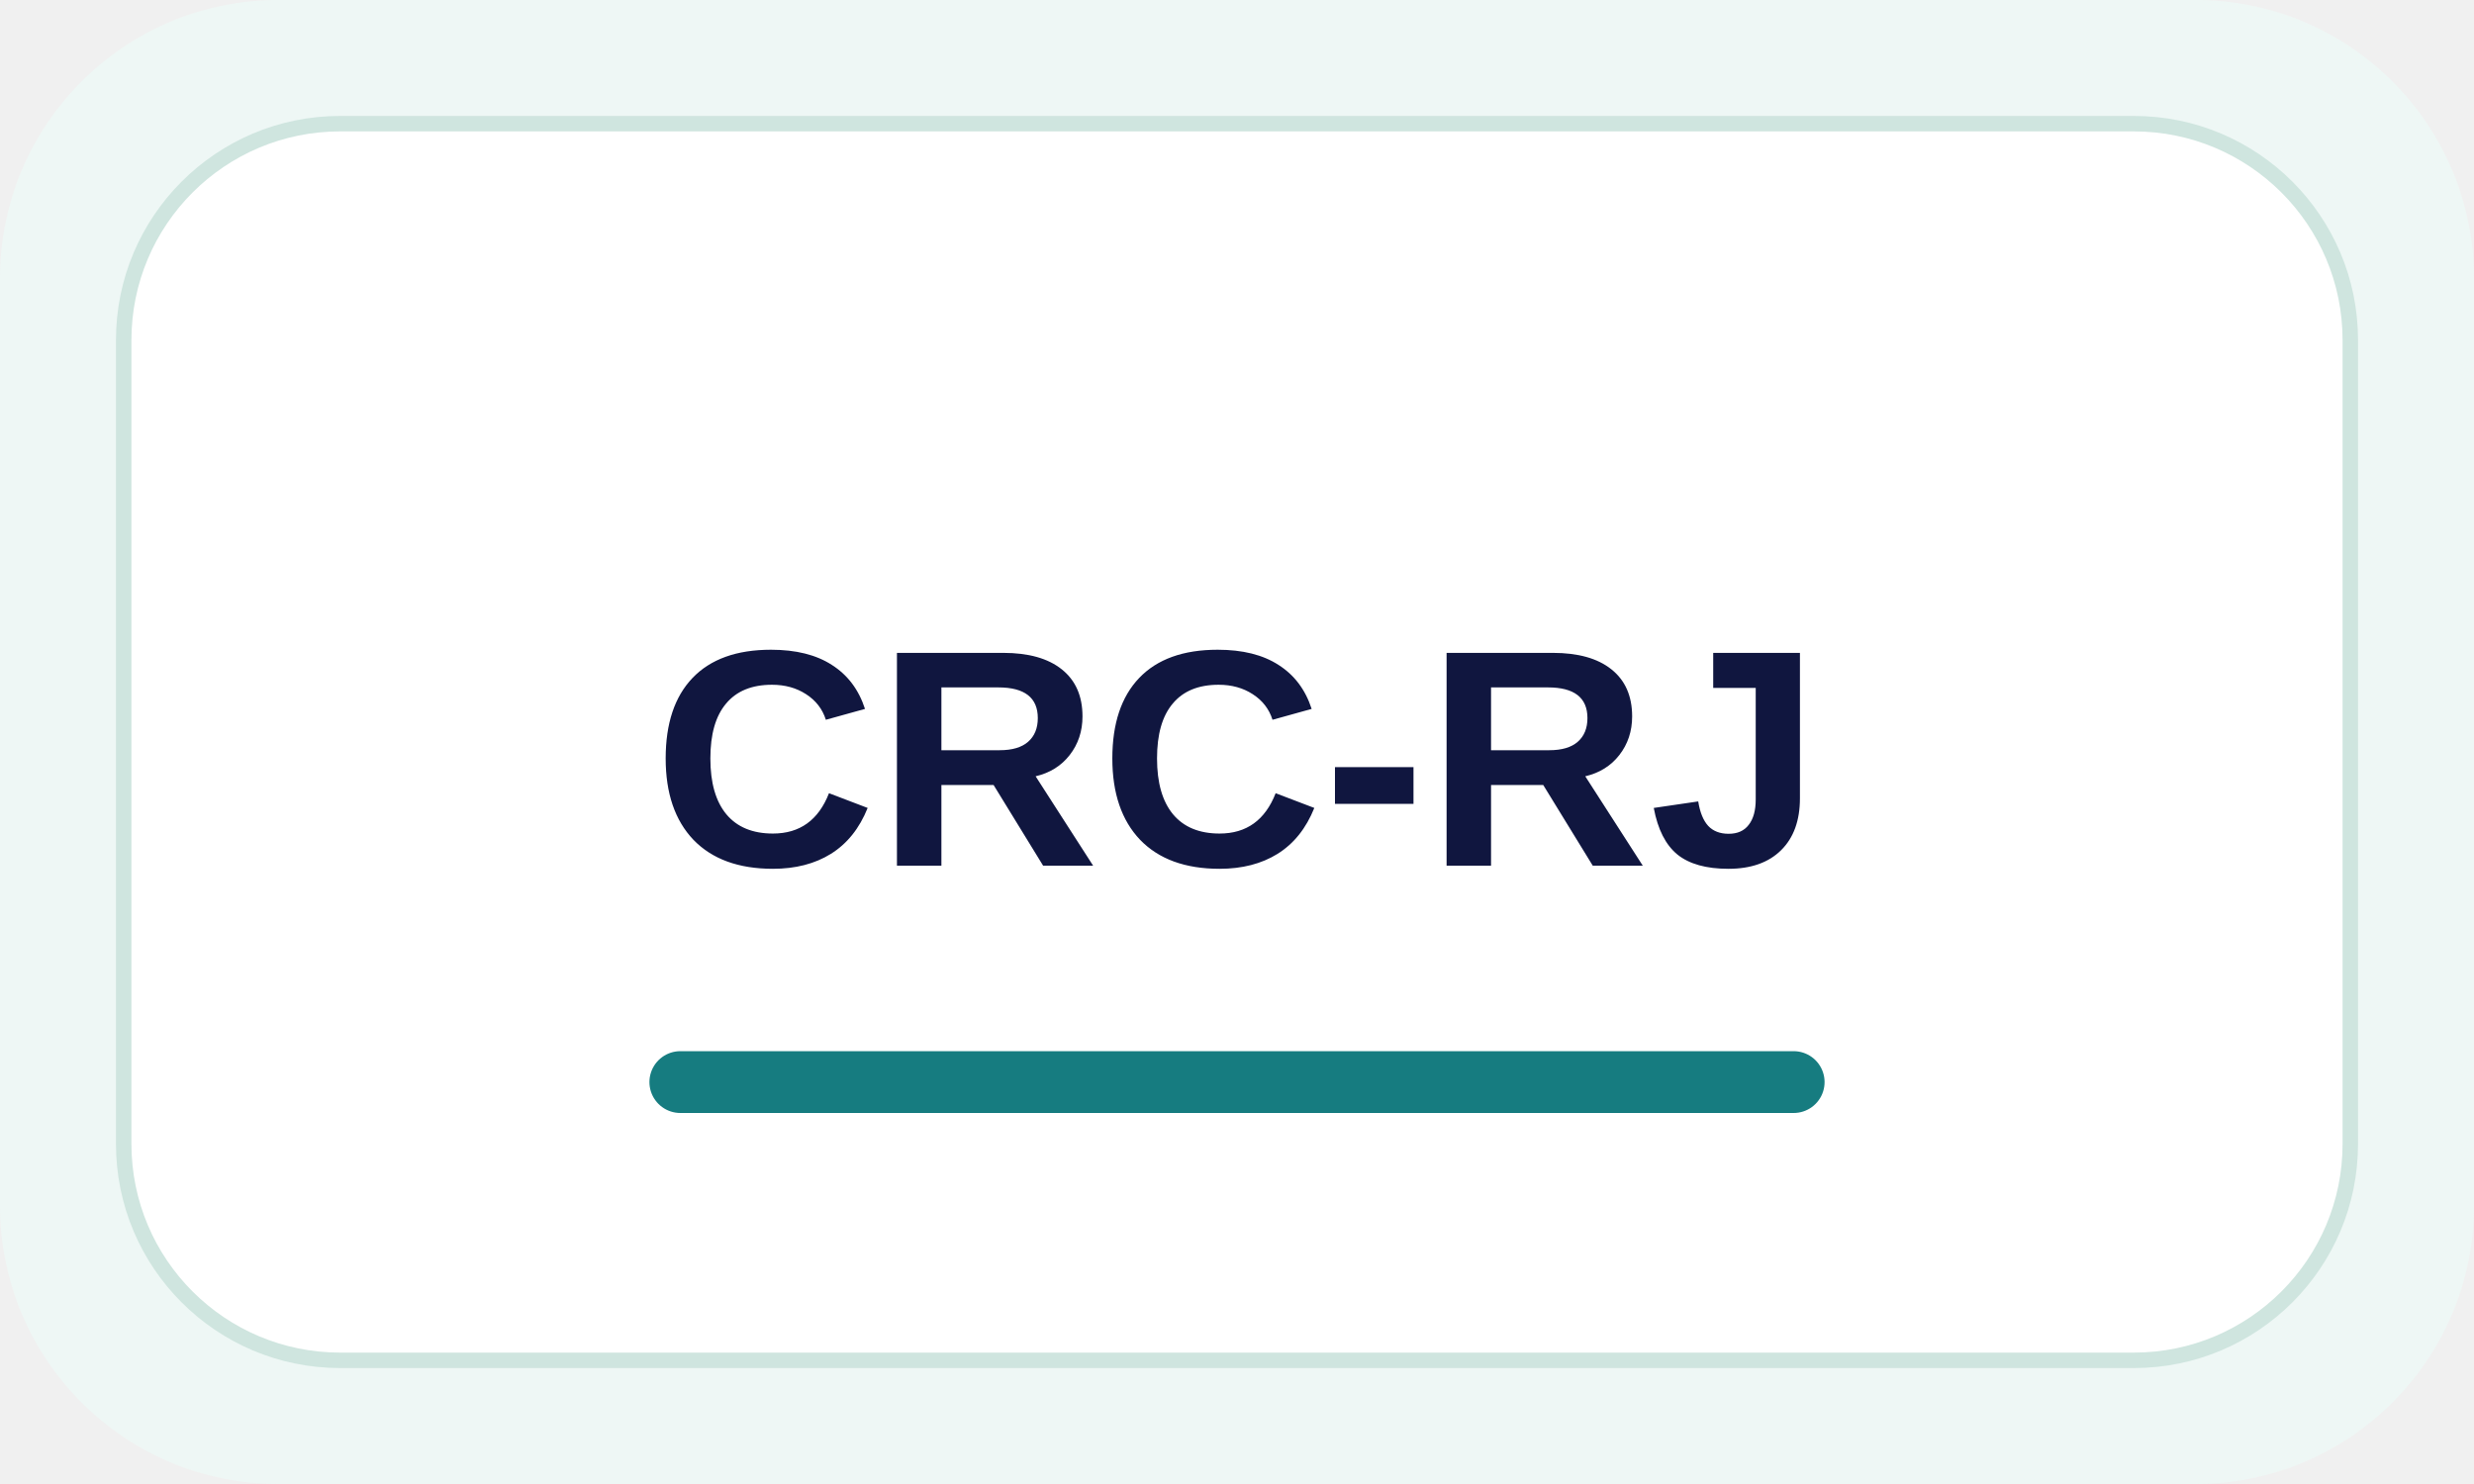
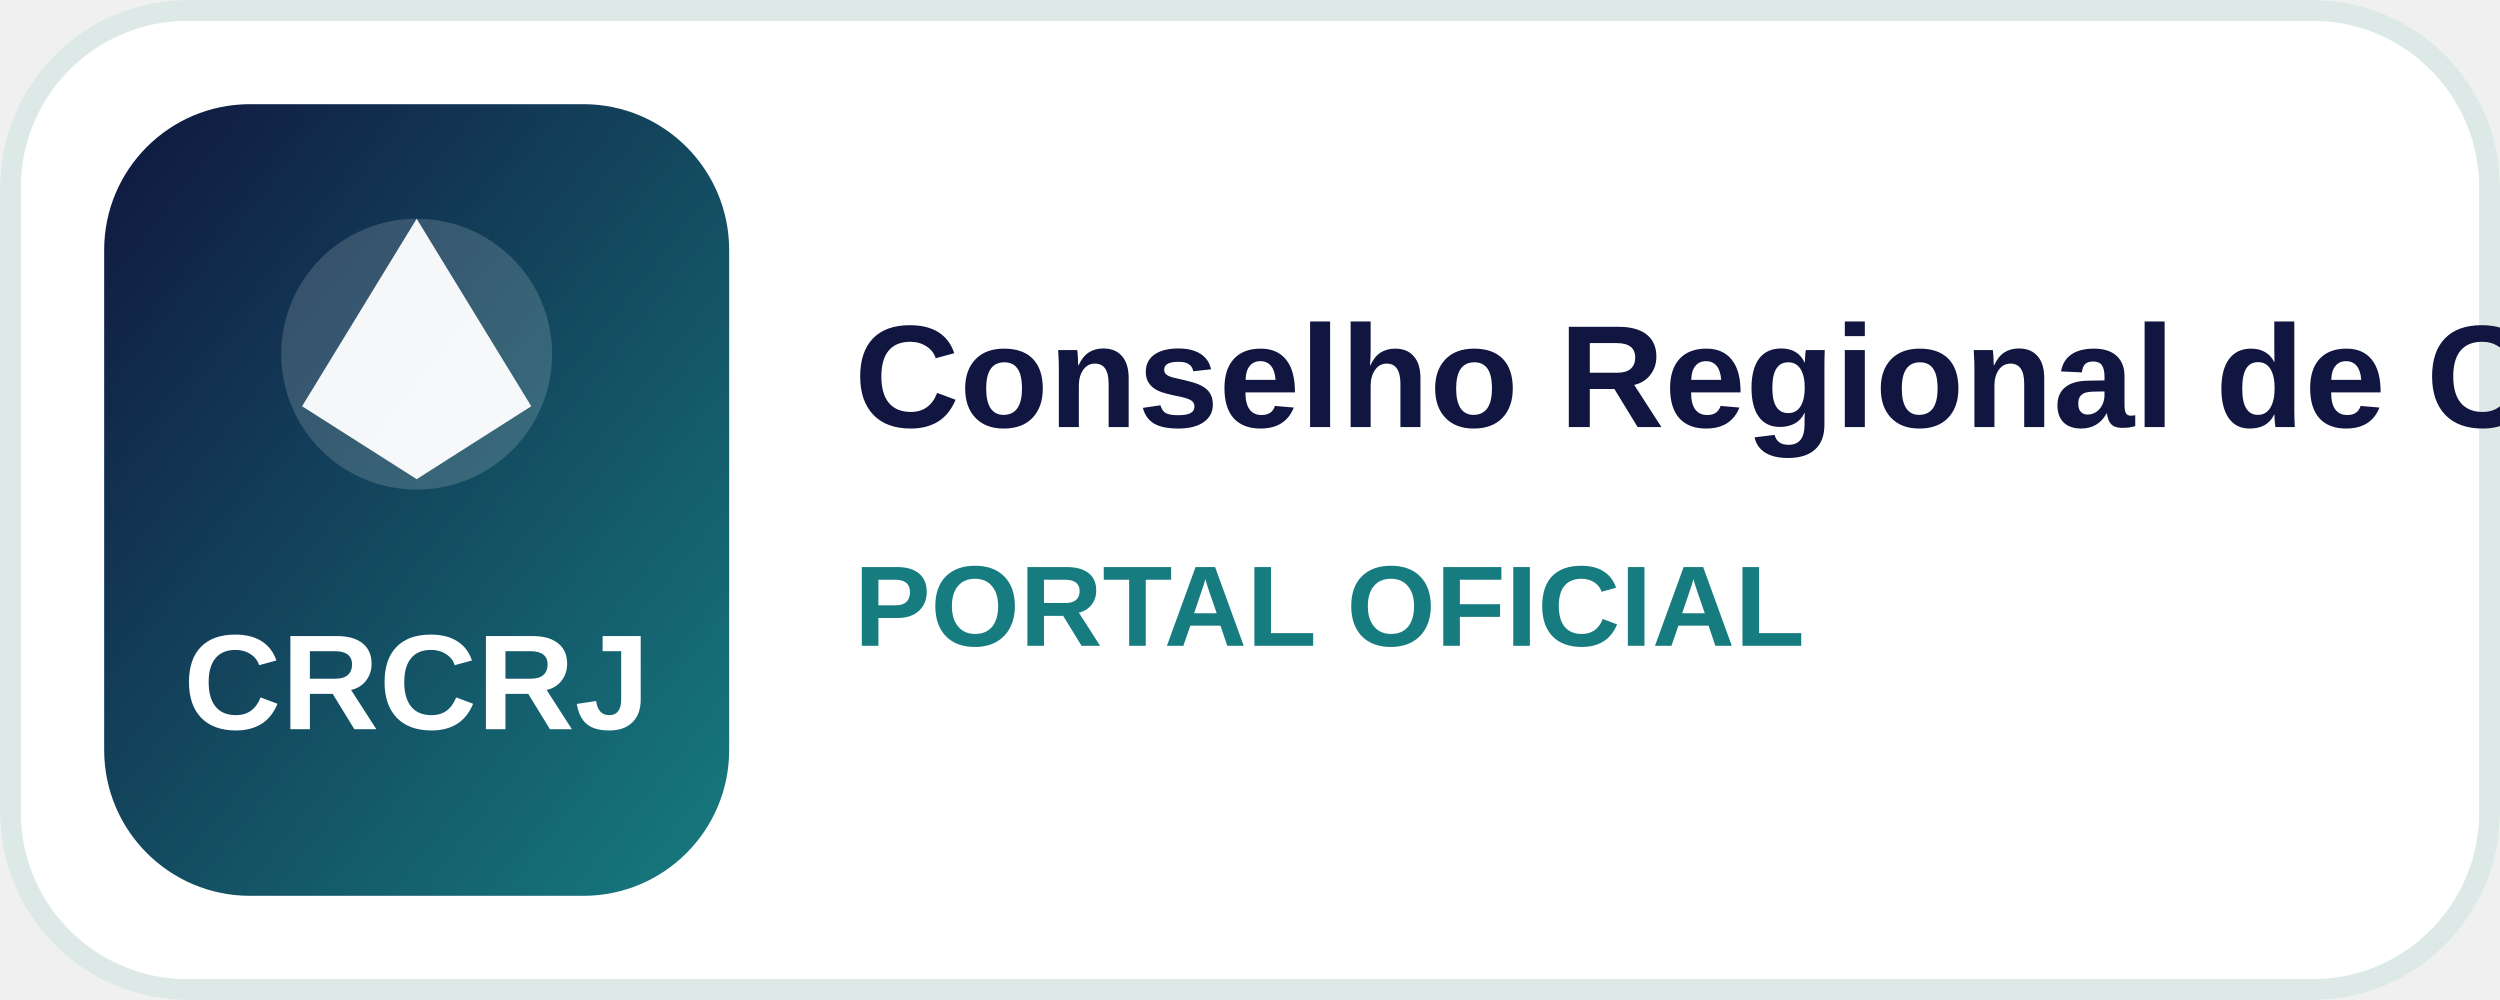
- <svg xmlns="http://www.w3.org/2000/svg" viewBox="0 0 160 96" role="img" aria-labelledby="t d">
-   <rect width="160" height="96" rx="18" fill="#eef7f5" />
-   <rect x="8" y="8" width="144" height="80" rx="14" fill="#ffffff" stroke="#cfe5df" />
-   <text x="80" y="56" text-anchor="middle" font-family="Arial,Helvetica,sans-serif" font-size="20" font-weight="700" fill="#10163f">CRC-RJ</text>
-   <path d="M44 70h72" stroke="#167c80" stroke-width="4" stroke-linecap="round" />
+ <svg xmlns="http://www.w3.org/2000/svg" viewBox="0 0 240 96" role="img" aria-labelledby="t d">
+   <defs>
+     <linearGradient id="g" x1="0" y1="0" x2="1" y2="1">
+       <stop stop-color="#10163f" />
+       <stop offset="1" stop-color="#167c80" />
+     </linearGradient>
+   </defs>
+   <rect width="240" height="96" rx="18" fill="#ffffff" />
+   <rect x="1" y="1" width="238" height="94" rx="17" fill="none" stroke="#dce9e6" stroke-width="2" />
+   <rect x="10" y="10" width="60" height="76" rx="14" fill="url(#g)" />
+   <circle cx="40" cy="34" r="13" fill="#fff" opacity=".16" />
+   <path d="M29 39l11-18 11 18-11 7z" fill="#fff" opacity=".95" />
+   <text x="40" y="70" text-anchor="middle" font-family="Arial,sans-serif" font-size="13" font-weight="800" fill="#fff">CRCRJ</text>
+   <text x="82" y="41" font-family="Arial,sans-serif" font-size="14" font-weight="800" fill="#10163f">Conselho Regional de Contabilid…</text>
+   <text x="82" y="62" font-family="Arial,sans-serif" font-size="11" font-weight="700" fill="#167c80">PORTAL OFICIAL</text>
</svg>
